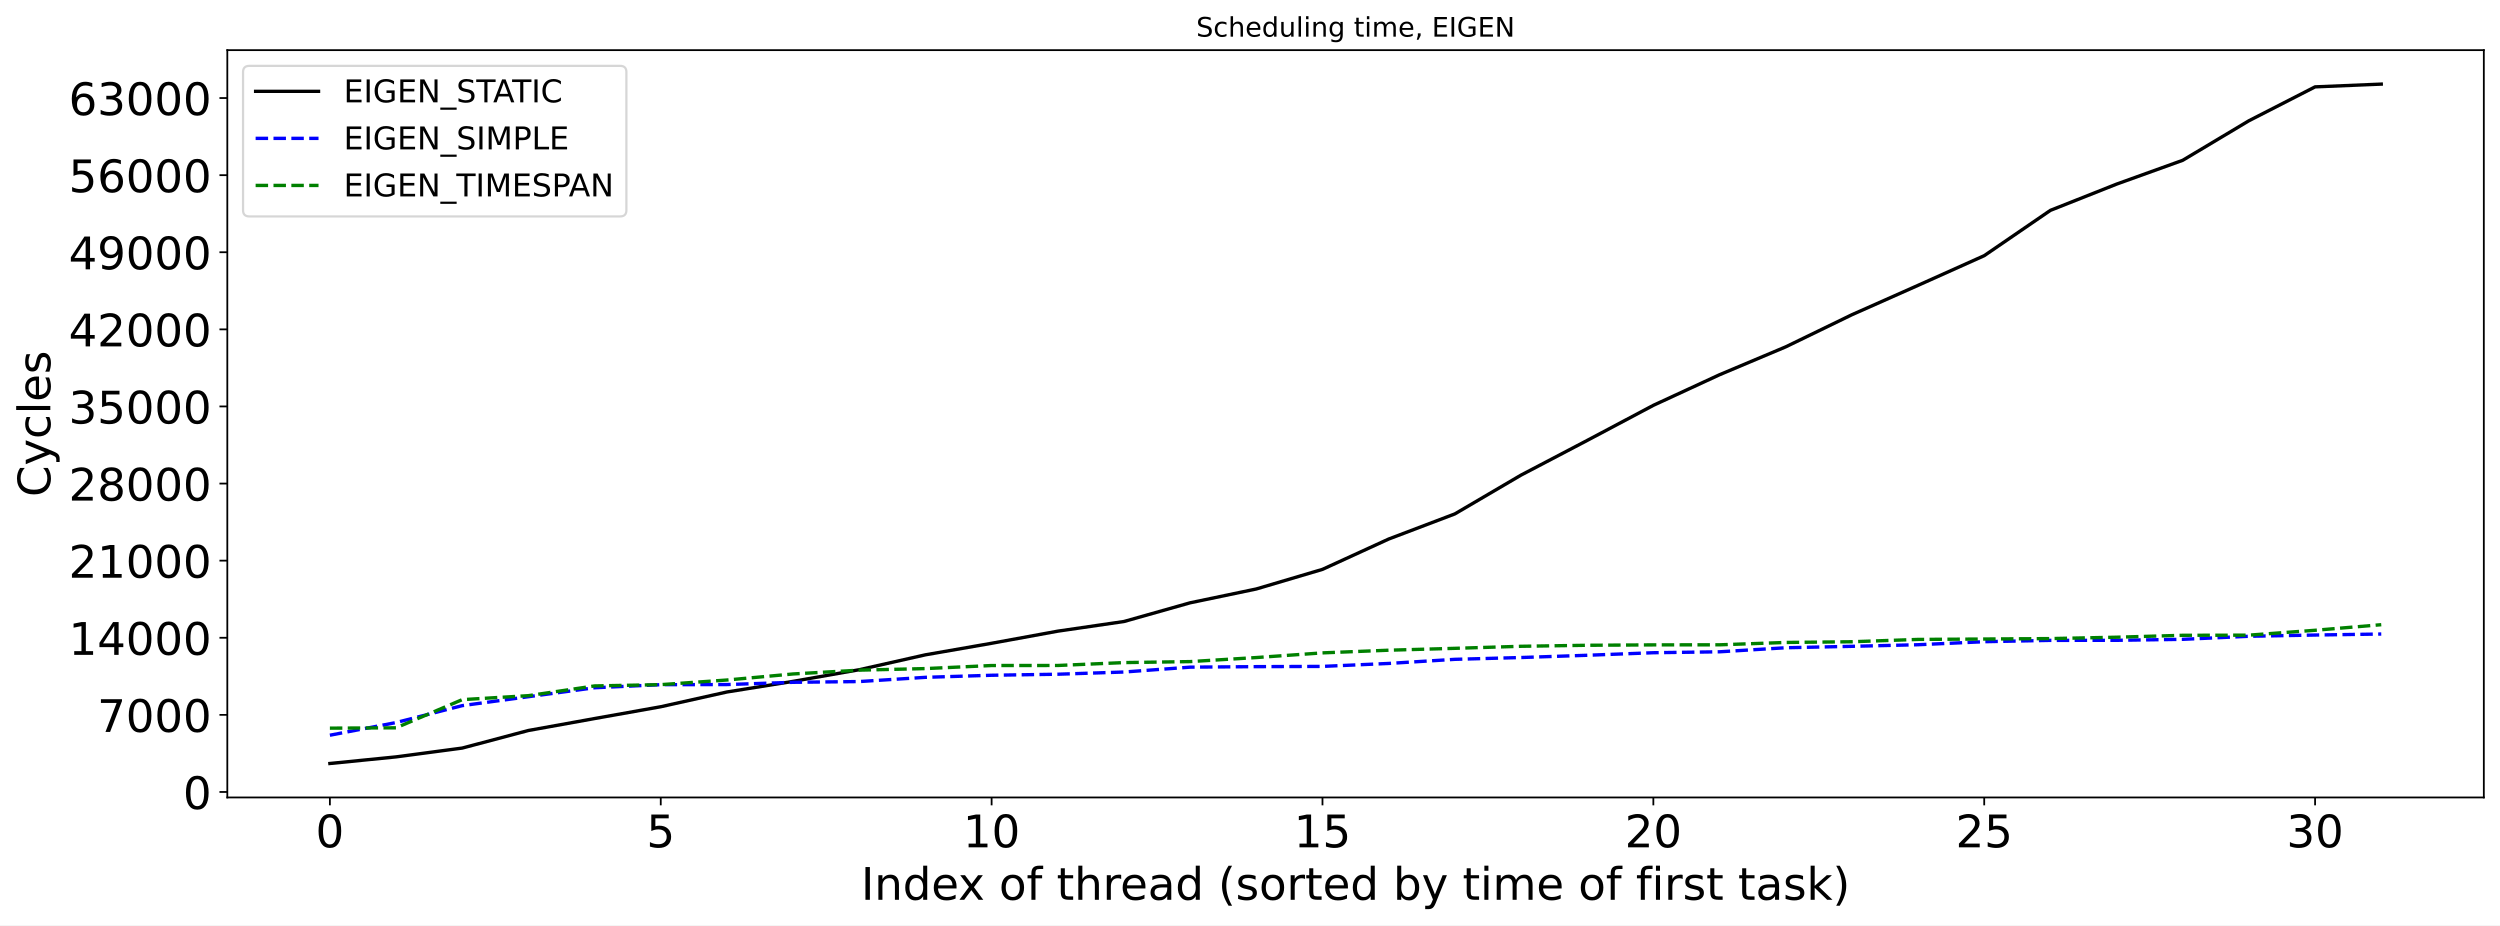
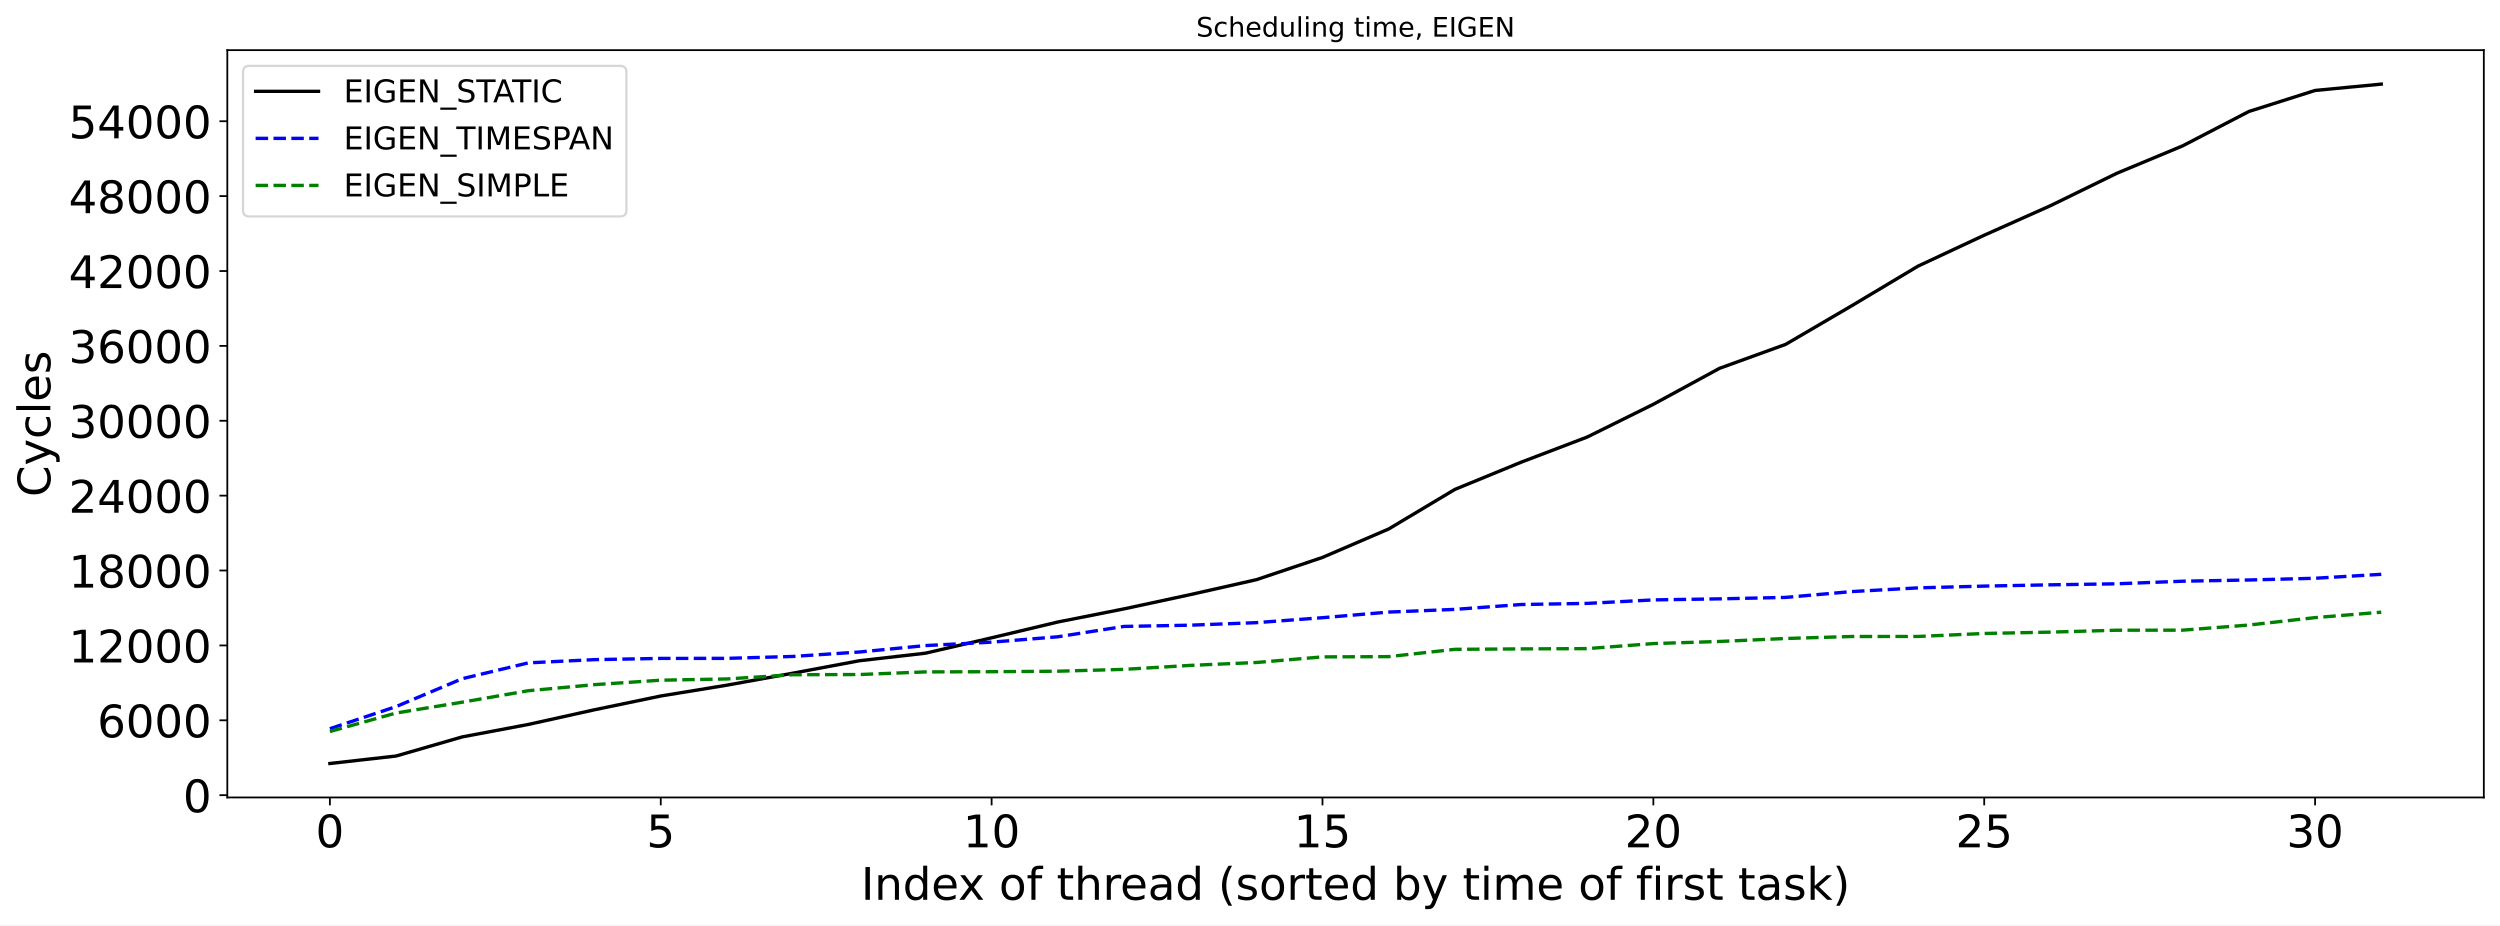
<svg xmlns="http://www.w3.org/2000/svg" xmlns:xlink="http://www.w3.org/1999/xlink" width="1112.781pt" height="411.871pt" viewBox="0 0 1112.781 411.871" version="1.1">
  <defs>
    <style type="text/css">*{stroke-linejoin: round; stroke-linecap: butt}</style>
  </defs>
  <g id="figure_1">
    <g id="patch_1">
      <path d="M 0 411.871  L 1112.781 411.871  L 1112.781 0  L 0 0  z " style="fill: #ffffff" />
    </g>
    <g id="axes_1">
      <g id="patch_2">
        <path d="M 101.181 354.958  L 1105.581 354.958  L 1105.581 22.318  L 101.181 22.318  z " style="fill: #ffffff" />
      </g>
      <g id="matplotlib.axis_1">
        <g id="xtick_1">
          <g id="line2d_1">
            <defs>
-               <path id="mfc16366d9e" d="M 0 0  L 0 3.5  " style="stroke: #000000; stroke-width: 0.8" />
-             </defs>
-             <g>
-               <use xlink:href="#mfc16366d9e" x="146.836" y="354.958" style="stroke: #000000; stroke-width: 0.8" />
+               <path id="m2812c20a14" d="M 0 0  L 0 3.5  " style="stroke: #000000; stroke-width: 0.8" />
+             </defs>
+             <g>
+               <use xlink:href="#m2812c20a14" x="146.836" y="354.958" style="stroke: #000000; stroke-width: 0.8" />
            </g>
          </g>
          <g id="text_1">
            <g transform="translate(140.4733 377.155) scale(0.2 -0.2)">
              <defs>
                <path id="DejaVuSans-30" d="M 2034 4250  Q 1547 4250 1301 3770  Q 1056 3291 1056 2328  Q 1056 1369 1301 889  Q 1547 409 2034 409  Q 2525 409 2770 889  Q 3016 1369 3016 2328  Q 3016 3291 2770 3770  Q 2525 4250 2034 4250  z M 2034 4750  Q 2819 4750 3233 4129  Q 3647 3509 3647 2328  Q 3647 1150 3233 529  Q 2819 -91 2034 -91  Q 1250 -91 836 529  Q 422 1150 422 2328  Q 422 3509 836 4129  Q 1250 4750 2034 4750  z " transform="scale(0.015625)" />
              </defs>
              <use xlink:href="#DejaVuSans-30" />
            </g>
          </g>
        </g>
        <g id="xtick_2">
          <g id="line2d_2">
            <g>
-               <use xlink:href="#mfc16366d9e" x="294.109" y="354.958" style="stroke: #000000; stroke-width: 0.8" />
+               <use xlink:href="#m2812c20a14" x="294.109" y="354.958" style="stroke: #000000; stroke-width: 0.8" />
            </g>
          </g>
          <g id="text_2">
            <g transform="translate(287.746 377.155) scale(0.2 -0.2)">
              <defs>
                <path id="DejaVuSans-35" d="M 691 4666  L 3169 4666  L 3169 4134  L 1269 4134  L 1269 2991  Q 1406 3038 1543 3061  Q 1681 3084 1819 3084  Q 2600 3084 3056 2656  Q 3513 2228 3513 1497  Q 3513 744 3044 326  Q 2575 -91 1722 -91  Q 1428 -91 1123 -41  Q 819 9 494 109  L 494 744  Q 775 591 1075 516  Q 1375 441 1709 441  Q 2250 441 2565 725  Q 2881 1009 2881 1497  Q 2881 1984 2565 2268  Q 2250 2553 1709 2553  Q 1456 2553 1204 2497  Q 953 2441 691 2322  L 691 4666  z " transform="scale(0.015625)" />
              </defs>
              <use xlink:href="#DejaVuSans-35" />
            </g>
          </g>
        </g>
        <g id="xtick_3">
          <g id="line2d_3">
            <g>
-               <use xlink:href="#mfc16366d9e" x="441.381" y="354.958" style="stroke: #000000; stroke-width: 0.8" />
+               <use xlink:href="#m2812c20a14" x="441.381" y="354.958" style="stroke: #000000; stroke-width: 0.8" />
            </g>
          </g>
          <g id="text_3">
            <g transform="translate(428.6562 377.155) scale(0.2 -0.2)">
              <defs>
                <path id="DejaVuSans-31" d="M 794 531  L 1825 531  L 1825 4091  L 703 3866  L 703 4441  L 1819 4666  L 2450 4666  L 2450 531  L 3481 531  L 3481 0  L 794 0  L 794 531  z " transform="scale(0.015625)" />
              </defs>
              <use xlink:href="#DejaVuSans-31" />
              <use xlink:href="#DejaVuSans-30" x="63.623" />
            </g>
          </g>
        </g>
        <g id="xtick_4">
          <g id="line2d_4">
            <g>
-               <use xlink:href="#mfc16366d9e" x="588.654" y="354.958" style="stroke: #000000; stroke-width: 0.8" />
+               <use xlink:href="#m2812c20a14" x="588.654" y="354.958" style="stroke: #000000; stroke-width: 0.8" />
            </g>
          </g>
          <g id="text_4">
            <g transform="translate(575.929 377.155) scale(0.2 -0.2)">
              <use xlink:href="#DejaVuSans-31" />
              <use xlink:href="#DejaVuSans-35" x="63.623" />
            </g>
          </g>
        </g>
        <g id="xtick_5">
          <g id="line2d_5">
            <g>
-               <use xlink:href="#mfc16366d9e" x="735.927" y="354.958" style="stroke: #000000; stroke-width: 0.8" />
+               <use xlink:href="#m2812c20a14" x="735.927" y="354.958" style="stroke: #000000; stroke-width: 0.8" />
            </g>
          </g>
          <g id="text_5">
            <g transform="translate(723.2017 377.155) scale(0.2 -0.2)">
              <defs>
                <path id="DejaVuSans-32" d="M 1228 531  L 3431 531  L 3431 0  L 469 0  L 469 531  Q 828 903 1448 1529  Q 2069 2156 2228 2338  Q 2531 2678 2651 2914  Q 2772 3150 2772 3378  Q 2772 3750 2511 3984  Q 2250 4219 1831 4219  Q 1534 4219 1204 4116  Q 875 4013 500 3803  L 500 4441  Q 881 4594 1212 4672  Q 1544 4750 1819 4750  Q 2544 4750 2975 4387  Q 3406 4025 3406 3419  Q 3406 3131 3298 2873  Q 3191 2616 2906 2266  Q 2828 2175 2409 1742  Q 1991 1309 1228 531  z " transform="scale(0.015625)" />
              </defs>
              <use xlink:href="#DejaVuSans-32" />
              <use xlink:href="#DejaVuSans-30" x="63.623" />
            </g>
          </g>
        </g>
        <g id="xtick_6">
          <g id="line2d_6">
            <g>
-               <use xlink:href="#mfc16366d9e" x="883.199" y="354.958" style="stroke: #000000; stroke-width: 0.8" />
+               <use xlink:href="#m2812c20a14" x="883.199" y="354.958" style="stroke: #000000; stroke-width: 0.8" />
            </g>
          </g>
          <g id="text_6">
            <g transform="translate(870.4744 377.155) scale(0.2 -0.2)">
              <use xlink:href="#DejaVuSans-32" />
              <use xlink:href="#DejaVuSans-35" x="63.623" />
            </g>
          </g>
        </g>
        <g id="xtick_7">
          <g id="line2d_7">
            <g>
-               <use xlink:href="#mfc16366d9e" x="1030.472" y="354.958" style="stroke: #000000; stroke-width: 0.8" />
+               <use xlink:href="#m2812c20a14" x="1030.472" y="354.958" style="stroke: #000000; stroke-width: 0.8" />
            </g>
          </g>
          <g id="text_7">
            <g transform="translate(1017.747 377.155) scale(0.2 -0.2)">
              <defs>
                <path id="DejaVuSans-33" d="M 2597 2516  Q 3050 2419 3304 2112  Q 3559 1806 3559 1356  Q 3559 666 3084 287  Q 2609 -91 1734 -91  Q 1441 -91 1130 -33  Q 819 25 488 141  L 488 750  Q 750 597 1062 519  Q 1375 441 1716 441  Q 2309 441 2620 675  Q 2931 909 2931 1356  Q 2931 1769 2642 2001  Q 2353 2234 1838 2234  L 1294 2234  L 1294 2753  L 1863 2753  Q 2328 2753 2575 2939  Q 2822 3125 2822 3475  Q 2822 3834 2567 4026  Q 2313 4219 1838 4219  Q 1578 4219 1281 4162  Q 984 4106 628 3988  L 628 4550  Q 988 4650 1302 4700  Q 1616 4750 1894 4750  Q 2613 4750 3031 4423  Q 3450 4097 3450 3541  Q 3450 3153 3228 2886  Q 3006 2619 2597 2516  z " transform="scale(0.015625)" />
              </defs>
              <use xlink:href="#DejaVuSans-33" />
              <use xlink:href="#DejaVuSans-30" x="63.623" />
            </g>
          </g>
        </g>
        <g id="text_8">
          <g transform="translate(383.2609 400.5113) scale(0.2 -0.2)">
            <defs>
              <path id="DejaVuSans-49" d="M 628 4666  L 1259 4666  L 1259 0  L 628 0  L 628 4666  z " transform="scale(0.015625)" />
              <path id="DejaVuSans-6e" d="M 3513 2113  L 3513 0  L 2938 0  L 2938 2094  Q 2938 2591 2744 2837  Q 2550 3084 2163 3084  Q 1697 3084 1428 2787  Q 1159 2491 1159 1978  L 1159 0  L 581 0  L 581 3500  L 1159 3500  L 1159 2956  Q 1366 3272 1645 3428  Q 1925 3584 2291 3584  Q 2894 3584 3203 3211  Q 3513 2838 3513 2113  z " transform="scale(0.015625)" />
              <path id="DejaVuSans-64" d="M 2906 2969  L 2906 4863  L 3481 4863  L 3481 0  L 2906 0  L 2906 525  Q 2725 213 2448 61  Q 2172 -91 1784 -91  Q 1150 -91 751 415  Q 353 922 353 1747  Q 353 2572 751 3078  Q 1150 3584 1784 3584  Q 2172 3584 2448 3432  Q 2725 3281 2906 2969  z M 947 1747  Q 947 1113 1208 752  Q 1469 391 1925 391  Q 2381 391 2643 752  Q 2906 1113 2906 1747  Q 2906 2381 2643 2742  Q 2381 3103 1925 3103  Q 1469 3103 1208 2742  Q 947 2381 947 1747  z " transform="scale(0.015625)" />
              <path id="DejaVuSans-65" d="M 3597 1894  L 3597 1613  L 953 1613  Q 991 1019 1311 708  Q 1631 397 2203 397  Q 2534 397 2845 478  Q 3156 559 3463 722  L 3463 178  Q 3153 47 2828 -22  Q 2503 -91 2169 -91  Q 1331 -91 842 396  Q 353 884 353 1716  Q 353 2575 817 3079  Q 1281 3584 2069 3584  Q 2775 3584 3186 3129  Q 3597 2675 3597 1894  z M 3022 2063  Q 3016 2534 2758 2815  Q 2500 3097 2075 3097  Q 1594 3097 1305 2825  Q 1016 2553 972 2059  L 3022 2063  z " transform="scale(0.015625)" />
              <path id="DejaVuSans-78" d="M 3513 3500  L 2247 1797  L 3578 0  L 2900 0  L 1881 1375  L 863 0  L 184 0  L 1544 1831  L 300 3500  L 978 3500  L 1906 2253  L 2834 3500  L 3513 3500  z " transform="scale(0.015625)" />
              <path id="DejaVuSans-20" transform="scale(0.015625)" />
              <path id="DejaVuSans-6f" d="M 1959 3097  Q 1497 3097 1228 2736  Q 959 2375 959 1747  Q 959 1119 1226 758  Q 1494 397 1959 397  Q 2419 397 2687 759  Q 2956 1122 2956 1747  Q 2956 2369 2687 2733  Q 2419 3097 1959 3097  z M 1959 3584  Q 2709 3584 3137 3096  Q 3566 2609 3566 1747  Q 3566 888 3137 398  Q 2709 -91 1959 -91  Q 1206 -91 779 398  Q 353 888 353 1747  Q 353 2609 779 3096  Q 1206 3584 1959 3584  z " transform="scale(0.015625)" />
              <path id="DejaVuSans-66" d="M 2375 4863  L 2375 4384  L 1825 4384  Q 1516 4384 1395 4259  Q 1275 4134 1275 3809  L 1275 3500  L 2222 3500  L 2222 3053  L 1275 3053  L 1275 0  L 697 0  L 697 3053  L 147 3053  L 147 3500  L 697 3500  L 697 3744  Q 697 4328 969 4595  Q 1241 4863 1831 4863  L 2375 4863  z " transform="scale(0.015625)" />
              <path id="DejaVuSans-74" d="M 1172 4494  L 1172 3500  L 2356 3500  L 2356 3053  L 1172 3053  L 1172 1153  Q 1172 725 1289 603  Q 1406 481 1766 481  L 2356 481  L 2356 0  L 1766 0  Q 1100 0 847 248  Q 594 497 594 1153  L 594 3053  L 172 3053  L 172 3500  L 594 3500  L 594 4494  L 1172 4494  z " transform="scale(0.015625)" />
              <path id="DejaVuSans-68" d="M 3513 2113  L 3513 0  L 2938 0  L 2938 2094  Q 2938 2591 2744 2837  Q 2550 3084 2163 3084  Q 1697 3084 1428 2787  Q 1159 2491 1159 1978  L 1159 0  L 581 0  L 581 4863  L 1159 4863  L 1159 2956  Q 1366 3272 1645 3428  Q 1925 3584 2291 3584  Q 2894 3584 3203 3211  Q 3513 2838 3513 2113  z " transform="scale(0.015625)" />
              <path id="DejaVuSans-72" d="M 2631 2963  Q 2534 3019 2420 3045  Q 2306 3072 2169 3072  Q 1681 3072 1420 2755  Q 1159 2438 1159 1844  L 1159 0  L 581 0  L 581 3500  L 1159 3500  L 1159 2956  Q 1341 3275 1631 3429  Q 1922 3584 2338 3584  Q 2397 3584 2469 3576  Q 2541 3569 2628 3553  L 2631 2963  z " transform="scale(0.015625)" />
              <path id="DejaVuSans-61" d="M 2194 1759  Q 1497 1759 1228 1600  Q 959 1441 959 1056  Q 959 750 1161 570  Q 1363 391 1709 391  Q 2188 391 2477 730  Q 2766 1069 2766 1631  L 2766 1759  L 2194 1759  z M 3341 1997  L 3341 0  L 2766 0  L 2766 531  Q 2569 213 2275 61  Q 1981 -91 1556 -91  Q 1019 -91 701 211  Q 384 513 384 1019  Q 384 1609 779 1909  Q 1175 2209 1959 2209  L 2766 2209  L 2766 2266  Q 2766 2663 2505 2880  Q 2244 3097 1772 3097  Q 1472 3097 1187 3025  Q 903 2953 641 2809  L 641 3341  Q 956 3463 1253 3523  Q 1550 3584 1831 3584  Q 2591 3584 2966 3190  Q 3341 2797 3341 1997  z " transform="scale(0.015625)" />
              <path id="DejaVuSans-28" d="M 1984 4856  Q 1566 4138 1362 3434  Q 1159 2731 1159 2009  Q 1159 1288 1364 580  Q 1569 -128 1984 -844  L 1484 -844  Q 1016 -109 783 600  Q 550 1309 550 2009  Q 550 2706 781 3412  Q 1013 4119 1484 4856  L 1984 4856  z " transform="scale(0.015625)" />
              <path id="DejaVuSans-73" d="M 2834 3397  L 2834 2853  Q 2591 2978 2328 3040  Q 2066 3103 1784 3103  Q 1356 3103 1142 2972  Q 928 2841 928 2578  Q 928 2378 1081 2264  Q 1234 2150 1697 2047  L 1894 2003  Q 2506 1872 2764 1633  Q 3022 1394 3022 966  Q 3022 478 2636 193  Q 2250 -91 1575 -91  Q 1294 -91 989 -36  Q 684 19 347 128  L 347 722  Q 666 556 975 473  Q 1284 391 1588 391  Q 1994 391 2212 530  Q 2431 669 2431 922  Q 2431 1156 2273 1281  Q 2116 1406 1581 1522  L 1381 1569  Q 847 1681 609 1914  Q 372 2147 372 2553  Q 372 3047 722 3315  Q 1072 3584 1716 3584  Q 2034 3584 2315 3537  Q 2597 3491 2834 3397  z " transform="scale(0.015625)" />
              <path id="DejaVuSans-62" d="M 3116 1747  Q 3116 2381 2855 2742  Q 2594 3103 2138 3103  Q 1681 3103 1420 2742  Q 1159 2381 1159 1747  Q 1159 1113 1420 752  Q 1681 391 2138 391  Q 2594 391 2855 752  Q 3116 1113 3116 1747  z M 1159 2969  Q 1341 3281 1617 3432  Q 1894 3584 2278 3584  Q 2916 3584 3314 3078  Q 3713 2572 3713 1747  Q 3713 922 3314 415  Q 2916 -91 2278 -91  Q 1894 -91 1617 61  Q 1341 213 1159 525  L 1159 0  L 581 0  L 581 4863  L 1159 4863  L 1159 2969  z " transform="scale(0.015625)" />
              <path id="DejaVuSans-79" d="M 2059 -325  Q 1816 -950 1584 -1140  Q 1353 -1331 966 -1331  L 506 -1331  L 506 -850  L 844 -850  Q 1081 -850 1212 -737  Q 1344 -625 1503 -206  L 1606 56  L 191 3500  L 800 3500  L 1894 763  L 2988 3500  L 3597 3500  L 2059 -325  z " transform="scale(0.015625)" />
              <path id="DejaVuSans-69" d="M 603 3500  L 1178 3500  L 1178 0  L 603 0  L 603 3500  z M 603 4863  L 1178 4863  L 1178 4134  L 603 4134  L 603 4863  z " transform="scale(0.015625)" />
              <path id="DejaVuSans-6d" d="M 3328 2828  Q 3544 3216 3844 3400  Q 4144 3584 4550 3584  Q 5097 3584 5394 3201  Q 5691 2819 5691 2113  L 5691 0  L 5113 0  L 5113 2094  Q 5113 2597 4934 2840  Q 4756 3084 4391 3084  Q 3944 3084 3684 2787  Q 3425 2491 3425 1978  L 3425 0  L 2847 0  L 2847 2094  Q 2847 2600 2669 2842  Q 2491 3084 2119 3084  Q 1678 3084 1418 2786  Q 1159 2488 1159 1978  L 1159 0  L 581 0  L 581 3500  L 1159 3500  L 1159 2956  Q 1356 3278 1631 3431  Q 1906 3584 2284 3584  Q 2666 3584 2933 3390  Q 3200 3197 3328 2828  z " transform="scale(0.015625)" />
              <path id="DejaVuSans-6b" d="M 581 4863  L 1159 4863  L 1159 1991  L 2875 3500  L 3609 3500  L 1753 1863  L 3688 0  L 2938 0  L 1159 1709  L 1159 0  L 581 0  L 581 4863  z " transform="scale(0.015625)" />
              <path id="DejaVuSans-29" d="M 513 4856  L 1013 4856  Q 1481 4119 1714 3412  Q 1947 2706 1947 2009  Q 1947 1309 1714 600  Q 1481 -109 1013 -844  L 513 -844  Q 928 -128 1133 580  Q 1338 1288 1338 2009  Q 1338 2731 1133 3434  Q 928 4138 513 4856  z " transform="scale(0.015625)" />
            </defs>
            <use xlink:href="#DejaVuSans-49" />
            <use xlink:href="#DejaVuSans-6e" x="29.492" />
            <use xlink:href="#DejaVuSans-64" x="92.871" />
            <use xlink:href="#DejaVuSans-65" x="156.348" />
            <use xlink:href="#DejaVuSans-78" x="216.121" />
            <use xlink:href="#DejaVuSans-20" x="275.301" />
            <use xlink:href="#DejaVuSans-6f" x="307.088" />
            <use xlink:href="#DejaVuSans-66" x="368.27" />
            <use xlink:href="#DejaVuSans-20" x="403.475" />
            <use xlink:href="#DejaVuSans-74" x="435.262" />
            <use xlink:href="#DejaVuSans-68" x="474.471" />
            <use xlink:href="#DejaVuSans-72" x="537.85" />
            <use xlink:href="#DejaVuSans-65" x="576.713" />
            <use xlink:href="#DejaVuSans-61" x="638.236" />
            <use xlink:href="#DejaVuSans-64" x="699.516" />
            <use xlink:href="#DejaVuSans-20" x="762.992" />
            <use xlink:href="#DejaVuSans-28" x="794.779" />
            <use xlink:href="#DejaVuSans-73" x="833.793" />
            <use xlink:href="#DejaVuSans-6f" x="885.893" />
            <use xlink:href="#DejaVuSans-72" x="947.074" />
            <use xlink:href="#DejaVuSans-74" x="988.188" />
            <use xlink:href="#DejaVuSans-65" x="1027.396" />
            <use xlink:href="#DejaVuSans-64" x="1088.92" />
            <use xlink:href="#DejaVuSans-20" x="1152.396" />
            <use xlink:href="#DejaVuSans-62" x="1184.184" />
            <use xlink:href="#DejaVuSans-79" x="1247.66" />
            <use xlink:href="#DejaVuSans-20" x="1306.84" />
            <use xlink:href="#DejaVuSans-74" x="1338.627" />
            <use xlink:href="#DejaVuSans-69" x="1377.836" />
            <use xlink:href="#DejaVuSans-6d" x="1405.619" />
            <use xlink:href="#DejaVuSans-65" x="1503.031" />
            <use xlink:href="#DejaVuSans-20" x="1564.555" />
            <use xlink:href="#DejaVuSans-6f" x="1596.342" />
            <use xlink:href="#DejaVuSans-66" x="1657.523" />
            <use xlink:href="#DejaVuSans-20" x="1692.729" />
            <use xlink:href="#DejaVuSans-66" x="1724.516" />
            <use xlink:href="#DejaVuSans-69" x="1759.721" />
            <use xlink:href="#DejaVuSans-72" x="1787.504" />
            <use xlink:href="#DejaVuSans-73" x="1828.617" />
            <use xlink:href="#DejaVuSans-74" x="1880.717" />
            <use xlink:href="#DejaVuSans-20" x="1919.926" />
            <use xlink:href="#DejaVuSans-74" x="1951.713" />
            <use xlink:href="#DejaVuSans-61" x="1990.922" />
            <use xlink:href="#DejaVuSans-73" x="2052.201" />
            <use xlink:href="#DejaVuSans-6b" x="2104.301" />
            <use xlink:href="#DejaVuSans-29" x="2162.211" />
          </g>
        </g>
      </g>
      <g id="matplotlib.axis_2">
        <g id="ytick_1">
          <g id="line2d_8">
            <defs>
-               <path id="m0f9acaa882" d="M 0 0  L -3.5 0  " style="stroke: #000000; stroke-width: 0.8" />
-             </defs>
-             <g>
-               <use xlink:href="#m0f9acaa882" x="101.181" y="352.517" style="stroke: #000000; stroke-width: 0.8" />
+               <path id="m26a3d422fd" d="M 0 0  L -3.5 0  " style="stroke: #000000; stroke-width: 0.8" />
+             </defs>
+             <g>
+               <use xlink:href="#m26a3d422fd" x="101.181" y="353.937" style="stroke: #000000; stroke-width: 0.8" />
            </g>
          </g>
          <g id="text_9">
-             <g transform="translate(81.45625 360.1154) scale(0.2 -0.2)">
+             <g transform="translate(81.45625 361.535) scale(0.2 -0.2)">
              <use xlink:href="#DejaVuSans-30" />
            </g>
          </g>
        </g>
        <g id="ytick_2">
          <g id="line2d_9">
            <g>
-               <use xlink:href="#m0f9acaa882" x="101.181" y="318.197" style="stroke: #000000; stroke-width: 0.8" />
+               <use xlink:href="#m26a3d422fd" x="101.181" y="320.607" style="stroke: #000000; stroke-width: 0.8" />
            </g>
          </g>
          <g id="text_10">
-             <g transform="translate(43.28125 325.7952) scale(0.2 -0.2)">
-               <defs>
-                 <path id="DejaVuSans-37" d="M 525 4666  L 3525 4666  L 3525 4397  L 1831 0  L 1172 0  L 2766 4134  L 525 4134  L 525 4666  z " transform="scale(0.015625)" />
-               </defs>
-               <use xlink:href="#DejaVuSans-37" />
+             <g transform="translate(43.28125 328.2053) scale(0.2 -0.2)">
+               <defs>
+                 <path id="DejaVuSans-36" d="M 2113 2584  Q 1688 2584 1439 2293  Q 1191 2003 1191 1497  Q 1191 994 1439 701  Q 1688 409 2113 409  Q 2538 409 2786 701  Q 3034 994 3034 1497  Q 3034 2003 2786 2293  Q 2538 2584 2113 2584  z M 3366 4563  L 3366 3988  Q 3128 4100 2886 4159  Q 2644 4219 2406 4219  Q 1781 4219 1451 3797  Q 1122 3375 1075 2522  Q 1259 2794 1537 2939  Q 1816 3084 2150 3084  Q 2853 3084 3261 2657  Q 3669 2231 3669 1497  Q 3669 778 3244 343  Q 2819 -91 2113 -91  Q 1303 -91 875 529  Q 447 1150 447 2328  Q 447 3434 972 4092  Q 1497 4750 2381 4750  Q 2619 4750 2861 4703  Q 3103 4656 3366 4563  z " transform="scale(0.015625)" />
+               </defs>
+               <use xlink:href="#DejaVuSans-36" />
              <use xlink:href="#DejaVuSans-30" x="63.623" />
              <use xlink:href="#DejaVuSans-30" x="127.246" />
              <use xlink:href="#DejaVuSans-30" x="190.869" />
            </g>
          </g>
        </g>
        <g id="ytick_3">
          <g id="line2d_10">
            <g>
-               <use xlink:href="#m0f9acaa882" x="101.181" y="283.877" style="stroke: #000000; stroke-width: 0.8" />
+               <use xlink:href="#m26a3d422fd" x="101.181" y="287.277" style="stroke: #000000; stroke-width: 0.8" />
            </g>
          </g>
          <g id="text_11">
-             <g transform="translate(30.55625 291.4751) scale(0.2 -0.2)">
-               <defs>
-                 <path id="DejaVuSans-34" d="M 2419 4116  L 825 1625  L 2419 1625  L 2419 4116  z M 2253 4666  L 3047 4666  L 3047 1625  L 3713 1625  L 3713 1100  L 3047 1100  L 3047 0  L 2419 0  L 2419 1100  L 313 1100  L 313 1709  L 2253 4666  z " transform="scale(0.015625)" />
-               </defs>
+             <g transform="translate(30.55625 294.8757) scale(0.2 -0.2)">
              <use xlink:href="#DejaVuSans-31" />
-               <use xlink:href="#DejaVuSans-34" x="63.623" />
+               <use xlink:href="#DejaVuSans-32" x="63.623" />
              <use xlink:href="#DejaVuSans-30" x="127.246" />
              <use xlink:href="#DejaVuSans-30" x="190.869" />
              <use xlink:href="#DejaVuSans-30" x="254.492" />
            </g>
          </g>
        </g>
        <g id="ytick_4">
          <g id="line2d_11">
            <g>
-               <use xlink:href="#m0f9acaa882" x="101.181" y="249.556" style="stroke: #000000; stroke-width: 0.8" />
+               <use xlink:href="#m26a3d422fd" x="101.181" y="253.948" style="stroke: #000000; stroke-width: 0.8" />
            </g>
          </g>
          <g id="text_12">
-             <g transform="translate(30.55625 257.1549) scale(0.2 -0.2)">
-               <use xlink:href="#DejaVuSans-32" />
-               <use xlink:href="#DejaVuSans-31" x="63.623" />
+             <g transform="translate(30.55625 261.546) scale(0.2 -0.2)">
+               <defs>
+                 <path id="DejaVuSans-38" d="M 2034 2216  Q 1584 2216 1326 1975  Q 1069 1734 1069 1313  Q 1069 891 1326 650  Q 1584 409 2034 409  Q 2484 409 2743 651  Q 3003 894 3003 1313  Q 3003 1734 2745 1975  Q 2488 2216 2034 2216  z M 1403 2484  Q 997 2584 770 2862  Q 544 3141 544 3541  Q 544 4100 942 4425  Q 1341 4750 2034 4750  Q 2731 4750 3128 4425  Q 3525 4100 3525 3541  Q 3525 3141 3298 2862  Q 3072 2584 2669 2484  Q 3125 2378 3379 2068  Q 3634 1759 3634 1313  Q 3634 634 3220 271  Q 2806 -91 2034 -91  Q 1263 -91 848 271  Q 434 634 434 1313  Q 434 1759 690 2068  Q 947 2378 1403 2484  z M 1172 3481  Q 1172 3119 1398 2916  Q 1625 2713 2034 2713  Q 2441 2713 2670 2916  Q 2900 3119 2900 3481  Q 2900 3844 2670 4047  Q 2441 4250 2034 4250  Q 1625 4250 1398 4047  Q 1172 3844 1172 3481  z " transform="scale(0.015625)" />
+               </defs>
+               <use xlink:href="#DejaVuSans-31" />
+               <use xlink:href="#DejaVuSans-38" x="63.623" />
              <use xlink:href="#DejaVuSans-30" x="127.246" />
              <use xlink:href="#DejaVuSans-30" x="190.869" />
              <use xlink:href="#DejaVuSans-30" x="254.492" />
            </g>
          </g>
        </g>
        <g id="ytick_5">
          <g id="line2d_12">
            <g>
-               <use xlink:href="#m0f9acaa882" x="101.181" y="215.236" style="stroke: #000000; stroke-width: 0.8" />
+               <use xlink:href="#m26a3d422fd" x="101.181" y="220.618" style="stroke: #000000; stroke-width: 0.8" />
            </g>
          </g>
          <g id="text_13">
-             <g transform="translate(30.55625 222.8347) scale(0.2 -0.2)">
-               <defs>
-                 <path id="DejaVuSans-38" d="M 2034 2216  Q 1584 2216 1326 1975  Q 1069 1734 1069 1313  Q 1069 891 1326 650  Q 1584 409 2034 409  Q 2484 409 2743 651  Q 3003 894 3003 1313  Q 3003 1734 2745 1975  Q 2488 2216 2034 2216  z M 1403 2484  Q 997 2584 770 2862  Q 544 3141 544 3541  Q 544 4100 942 4425  Q 1341 4750 2034 4750  Q 2731 4750 3128 4425  Q 3525 4100 3525 3541  Q 3525 3141 3298 2862  Q 3072 2584 2669 2484  Q 3125 2378 3379 2068  Q 3634 1759 3634 1313  Q 3634 634 3220 271  Q 2806 -91 2034 -91  Q 1263 -91 848 271  Q 434 634 434 1313  Q 434 1759 690 2068  Q 947 2378 1403 2484  z M 1172 3481  Q 1172 3119 1398 2916  Q 1625 2713 2034 2713  Q 2441 2713 2670 2916  Q 2900 3119 2900 3481  Q 2900 3844 2670 4047  Q 2441 4250 2034 4250  Q 1625 4250 1398 4047  Q 1172 3844 1172 3481  z " transform="scale(0.015625)" />
+             <g transform="translate(30.55625 228.2164) scale(0.2 -0.2)">
+               <defs>
+                 <path id="DejaVuSans-34" d="M 2419 4116  L 825 1625  L 2419 1625  L 2419 4116  z M 2253 4666  L 3047 4666  L 3047 1625  L 3713 1625  L 3713 1100  L 3047 1100  L 3047 0  L 2419 0  L 2419 1100  L 313 1100  L 313 1709  L 2253 4666  z " transform="scale(0.015625)" />
              </defs>
              <use xlink:href="#DejaVuSans-32" />
-               <use xlink:href="#DejaVuSans-38" x="63.623" />
+               <use xlink:href="#DejaVuSans-34" x="63.623" />
              <use xlink:href="#DejaVuSans-30" x="127.246" />
              <use xlink:href="#DejaVuSans-30" x="190.869" />
              <use xlink:href="#DejaVuSans-30" x="254.492" />
            </g>
          </g>
        </g>
        <g id="ytick_6">
          <g id="line2d_13">
            <g>
-               <use xlink:href="#m0f9acaa882" x="101.181" y="180.916" style="stroke: #000000; stroke-width: 0.8" />
+               <use xlink:href="#m26a3d422fd" x="101.181" y="187.288" style="stroke: #000000; stroke-width: 0.8" />
            </g>
          </g>
          <g id="text_14">
-             <g transform="translate(30.55625 188.5145) scale(0.2 -0.2)">
+             <g transform="translate(30.55625 194.8867) scale(0.2 -0.2)">
              <use xlink:href="#DejaVuSans-33" />
-               <use xlink:href="#DejaVuSans-35" x="63.623" />
+               <use xlink:href="#DejaVuSans-30" x="63.623" />
              <use xlink:href="#DejaVuSans-30" x="127.246" />
              <use xlink:href="#DejaVuSans-30" x="190.869" />
              <use xlink:href="#DejaVuSans-30" x="254.492" />
            </g>
          </g>
        </g>
        <g id="ytick_7">
          <g id="line2d_14">
            <g>
-               <use xlink:href="#m0f9acaa882" x="101.181" y="146.596" style="stroke: #000000; stroke-width: 0.8" />
+               <use xlink:href="#m26a3d422fd" x="101.181" y="153.959" style="stroke: #000000; stroke-width: 0.8" />
            </g>
          </g>
          <g id="text_15">
-             <g transform="translate(30.55625 154.1943) scale(0.2 -0.2)">
+             <g transform="translate(30.55625 161.5571) scale(0.2 -0.2)">
+               <use xlink:href="#DejaVuSans-33" />
+               <use xlink:href="#DejaVuSans-36" x="63.623" />
+               <use xlink:href="#DejaVuSans-30" x="127.246" />
+               <use xlink:href="#DejaVuSans-30" x="190.869" />
+               <use xlink:href="#DejaVuSans-30" x="254.492" />
+             </g>
+           </g>
+         </g>
+         <g id="ytick_8">
+           <g id="line2d_15">
+             <g>
+               <use xlink:href="#m26a3d422fd" x="101.181" y="120.629" style="stroke: #000000; stroke-width: 0.8" />
+             </g>
+           </g>
+           <g id="text_16">
+             <g transform="translate(30.55625 128.2274) scale(0.2 -0.2)">
              <use xlink:href="#DejaVuSans-34" />
              <use xlink:href="#DejaVuSans-32" x="63.623" />
              <use xlink:href="#DejaVuSans-30" x="127.246" />
              <use xlink:href="#DejaVuSans-30" x="190.869" />
              <use xlink:href="#DejaVuSans-30" x="254.492" />
            </g>
          </g>
        </g>
-         <g id="ytick_8">
-           <g id="line2d_15">
-             <g>
-               <use xlink:href="#m0f9acaa882" x="101.181" y="112.276" style="stroke: #000000; stroke-width: 0.8" />
-             </g>
-           </g>
-           <g id="text_16">
-             <g transform="translate(30.55625 119.8742) scale(0.2 -0.2)">
-               <defs>
-                 <path id="DejaVuSans-39" d="M 703 97  L 703 672  Q 941 559 1184 500  Q 1428 441 1663 441  Q 2288 441 2617 861  Q 2947 1281 2994 2138  Q 2813 1869 2534 1725  Q 2256 1581 1919 1581  Q 1219 1581 811 2004  Q 403 2428 403 3163  Q 403 3881 828 4315  Q 1253 4750 1959 4750  Q 2769 4750 3195 4129  Q 3622 3509 3622 2328  Q 3622 1225 3098 567  Q 2575 -91 1691 -91  Q 1453 -91 1209 -44  Q 966 3 703 97  z M 1959 2075  Q 2384 2075 2632 2365  Q 2881 2656 2881 3163  Q 2881 3666 2632 3958  Q 2384 4250 1959 4250  Q 1534 4250 1286 3958  Q 1038 3666 1038 3163  Q 1038 2656 1286 2365  Q 1534 2075 1959 2075  z " transform="scale(0.015625)" />
-               </defs>
-               <use xlink:href="#DejaVuSans-34" />
-               <use xlink:href="#DejaVuSans-39" x="63.623" />
-               <use xlink:href="#DejaVuSans-30" x="127.246" />
-               <use xlink:href="#DejaVuSans-30" x="190.869" />
-               <use xlink:href="#DejaVuSans-30" x="254.492" />
-             </g>
-           </g>
-         </g>
        <g id="ytick_9">
          <g id="line2d_16">
            <g>
-               <use xlink:href="#m0f9acaa882" x="101.181" y="77.956" style="stroke: #000000; stroke-width: 0.8" />
+               <use xlink:href="#m26a3d422fd" x="101.181" y="87.299" style="stroke: #000000; stroke-width: 0.8" />
            </g>
          </g>
          <g id="text_17">
-             <g transform="translate(30.55625 85.55398) scale(0.2 -0.2)">
-               <defs>
-                 <path id="DejaVuSans-36" d="M 2113 2584  Q 1688 2584 1439 2293  Q 1191 2003 1191 1497  Q 1191 994 1439 701  Q 1688 409 2113 409  Q 2538 409 2786 701  Q 3034 994 3034 1497  Q 3034 2003 2786 2293  Q 2538 2584 2113 2584  z M 3366 4563  L 3366 3988  Q 3128 4100 2886 4159  Q 2644 4219 2406 4219  Q 1781 4219 1451 3797  Q 1122 3375 1075 2522  Q 1259 2794 1537 2939  Q 1816 3084 2150 3084  Q 2853 3084 3261 2657  Q 3669 2231 3669 1497  Q 3669 778 3244 343  Q 2819 -91 2113 -91  Q 1303 -91 875 529  Q 447 1150 447 2328  Q 447 3434 972 4092  Q 1497 4750 2381 4750  Q 2619 4750 2861 4703  Q 3103 4656 3366 4563  z " transform="scale(0.015625)" />
-               </defs>
-               <use xlink:href="#DejaVuSans-35" />
-               <use xlink:href="#DejaVuSans-36" x="63.623" />
+             <g transform="translate(30.55625 94.89773) scale(0.2 -0.2)">
+               <use xlink:href="#DejaVuSans-34" />
+               <use xlink:href="#DejaVuSans-38" x="63.623" />
              <use xlink:href="#DejaVuSans-30" x="127.246" />
              <use xlink:href="#DejaVuSans-30" x="190.869" />
              <use xlink:href="#DejaVuSans-30" x="254.492" />
            </g>
          </g>
        </g>
        <g id="ytick_10">
          <g id="line2d_17">
            <g>
-               <use xlink:href="#m0f9acaa882" x="101.181" y="43.635" style="stroke: #000000; stroke-width: 0.8" />
+               <use xlink:href="#m26a3d422fd" x="101.181" y="53.97" style="stroke: #000000; stroke-width: 0.8" />
            </g>
          </g>
          <g id="text_18">
-             <g transform="translate(30.55625 51.23381) scale(0.2 -0.2)">
-               <use xlink:href="#DejaVuSans-36" />
-               <use xlink:href="#DejaVuSans-33" x="63.623" />
+             <g transform="translate(30.55625 61.56807) scale(0.2 -0.2)">
+               <use xlink:href="#DejaVuSans-35" />
+               <use xlink:href="#DejaVuSans-34" x="63.623" />
              <use xlink:href="#DejaVuSans-30" x="127.246" />
              <use xlink:href="#DejaVuSans-30" x="190.869" />
              <use xlink:href="#DejaVuSans-30" x="254.492" />
            </g>
          </g>
        </g>
        <g id="text_19">
          <g transform="translate(22.39688 221.1788) rotate(-90) scale(0.2 -0.2)">
            <defs>
              <path id="DejaVuSans-43" d="M 4122 4306  L 4122 3641  Q 3803 3938 3442 4084  Q 3081 4231 2675 4231  Q 1875 4231 1450 3742  Q 1025 3253 1025 2328  Q 1025 1406 1450 917  Q 1875 428 2675 428  Q 3081 428 3442 575  Q 3803 722 4122 1019  L 4122 359  Q 3791 134 3420 21  Q 3050 -91 2638 -91  Q 1578 -91 968 557  Q 359 1206 359 2328  Q 359 3453 968 4101  Q 1578 4750 2638 4750  Q 3056 4750 3426 4639  Q 3797 4528 4122 4306  z " transform="scale(0.015625)" />
              <path id="DejaVuSans-63" d="M 3122 3366  L 3122 2828  Q 2878 2963 2633 3030  Q 2388 3097 2138 3097  Q 1578 3097 1268 2742  Q 959 2388 959 1747  Q 959 1106 1268 751  Q 1578 397 2138 397  Q 2388 397 2633 464  Q 2878 531 3122 666  L 3122 134  Q 2881 22 2623 -34  Q 2366 -91 2075 -91  Q 1284 -91 818 406  Q 353 903 353 1747  Q 353 2603 823 3093  Q 1294 3584 2113 3584  Q 2378 3584 2631 3529  Q 2884 3475 3122 3366  z " transform="scale(0.015625)" />
              <path id="DejaVuSans-6c" d="M 603 4863  L 1178 4863  L 1178 0  L 603 0  L 603 4863  z " transform="scale(0.015625)" />
            </defs>
            <use xlink:href="#DejaVuSans-43" />
            <use xlink:href="#DejaVuSans-79" x="69.824" />
            <use xlink:href="#DejaVuSans-63" x="129.004" />
            <use xlink:href="#DejaVuSans-6c" x="183.984" />
            <use xlink:href="#DejaVuSans-65" x="211.768" />
            <use xlink:href="#DejaVuSans-73" x="273.291" />
          </g>
        </g>
      </g>
      <g id="line2d_18">
-         <path d="M 146.836 339.838  L 176.29 336.896  L 205.745 332.974  L 235.199 325.149  L 264.654 319.834  L 294.109 314.578  L 323.563 308.009  L 353.018 303.282  L 382.472 298.095  L 411.927 291.466  L 441.381 286.328  L 470.836 280.935  L 500.29 276.64  L 529.745 268.315  L 559.199 262.157  L 588.654 253.43  L 618.109 239.937  L 647.563 228.749  L 677.018 211.481  L 706.472 196.046  L 735.927 180.416  L 765.381 166.806  L 794.836 154.391  L 824.29 140.095  L 853.745 127.014  L 883.199 113.805  L 912.654 93.635  L 942.109 81.956  L 971.563 71.346  L 1001.018 53.745  L 1030.472 38.664  L 1059.927 37.438  " clip-path="url(#ped1e2d33c4)" style="fill: none; stroke: #000000; stroke-width: 1.5; stroke-linecap: square" />
+         <path d="M 146.836 339.838  L 176.29 336.516  L 205.745 328.006  L 235.199 322.451  L 264.654 315.919  L 294.109 309.797  L 323.563 304.975  L 353.018 299.62  L 382.472 294.11  L 411.927 290.744  L 441.381 283.889  L 470.836 276.867  L 500.29 271.023  L 529.745 264.68  L 559.199 258.036  L 588.654 248.115  L 618.109 235.461  L 647.563 217.852  L 677.018 205.753  L 706.472 194.532  L 735.927 179.956  L 765.381 163.946  L 794.836 153.27  L 824.29 136.049  L 853.745 118.451  L 883.199 104.697  L 912.654 91.565  L 942.109 77.178  L 971.563 64.902  L 1001.018 49.615  L 1030.472 40.26  L 1059.927 37.438  " clip-path="url(#p3a046639f6)" style="fill: none; stroke: #000000; stroke-width: 1.5; stroke-linecap: square" />
      </g>
      <g id="line2d_19">
-         <path d="M 146.836 327.257  L 176.29 321.619  L 205.745 314.088  L 235.199 310.117  L 264.654 306.126  L 294.109 304.763  L 323.563 304.704  L 353.018 303.704  L 382.472 303.37  L 411.927 301.488  L 441.381 300.566  L 470.836 300.105  L 500.29 299.125  L 529.745 296.958  L 559.199 296.732  L 588.654 296.624  L 618.109 295.31  L 647.563 293.476  L 677.018 292.672  L 706.472 291.672  L 735.927 290.535  L 765.381 290.123  L 794.836 288.319  L 824.29 287.691  L 853.745 286.975  L 883.199 285.632  L 912.654 285.034  L 942.109 285.014  L 971.563 284.573  L 1001.018 283.22  L 1030.472 282.661  L 1059.927 282.21  " clip-path="url(#ped1e2d33c4)" style="fill: none; stroke-dasharray: 5.55,2.4; stroke-dashoffset: 0; stroke: #0000ff; stroke-width: 1.5" />
+         <path d="M 146.836 324.351  L 176.29 314.519  L 205.745 302.098  L 235.199 295.043  L 264.654 293.61  L 294.109 293.066  L 323.563 293.043  L 353.018 292.188  L 382.472 290.221  L 411.927 287.355  L 441.381 285.833  L 470.836 283.444  L 500.29 278.834  L 529.745 278.278  L 559.199 277.156  L 588.654 274.945  L 618.109 272.446  L 647.563 271.246  L 677.018 269.079  L 706.472 268.579  L 735.927 267.024  L 765.381 266.557  L 794.836 265.913  L 824.29 263.313  L 853.745 261.669  L 883.199 260.88  L 912.654 260.314  L 942.109 259.858  L 971.563 258.703  L 1001.018 258.158  L 1030.472 257.392  L 1059.927 255.636  " clip-path="url(#p3a046639f6)" style="fill: none; stroke-dasharray: 5.55,2.4; stroke-dashoffset: 0; stroke: #0000ff; stroke-width: 1.5" />
      </g>
      <g id="line2d_20">
-         <path d="M 146.836 324.11  L 176.29 323.963  L 205.745 311.421  L 235.199 309.646  L 264.654 305.312  L 294.109 304.743  L 323.563 302.684  L 353.018 299.987  L 382.472 298.291  L 411.927 297.595  L 441.381 296.232  L 470.836 296.212  L 500.29 294.928  L 529.745 294.486  L 559.199 292.682  L 588.654 290.603  L 618.109 289.417  L 647.563 288.583  L 677.018 287.671  L 706.472 287.22  L 735.927 287.044  L 765.381 287.014  L 794.836 285.965  L 824.29 285.651  L 853.745 284.612  L 883.199 284.436  L 912.654 284.239  L 942.109 283.631  L 971.563 282.778  L 1001.018 282.71  L 1030.472 280.543  L 1059.927 278.062  " clip-path="url(#ped1e2d33c4)" style="fill: none; stroke-dasharray: 5.55,2.4; stroke-dashoffset: 0; stroke: #008000; stroke-width: 1.5" />
+         <path d="M 146.836 325.606  L 176.29 317.374  L 205.745 312.541  L 235.199 307.442  L 264.654 304.742  L 294.109 302.764  L 323.563 302.209  L 353.018 300.32  L 382.472 300.242  L 411.927 299.076  L 441.381 298.987  L 470.836 298.765  L 500.29 297.943  L 529.745 296.176  L 559.199 294.888  L 588.654 292.388  L 618.109 292.277  L 647.563 289.022  L 677.018 288.833  L 706.472 288.71  L 735.927 286.466  L 765.381 285.522  L 794.836 284.2  L 824.29 283.311  L 853.745 283.3  L 883.199 281.967  L 912.654 281.367  L 942.109 280.522  L 971.563 280.489  L 1001.018 278.212  L 1030.472 274.912  L 1059.927 272.49  " clip-path="url(#p3a046639f6)" style="fill: none; stroke-dasharray: 5.55,2.4; stroke-dashoffset: 0; stroke: #008000; stroke-width: 1.5" />
      </g>
      <g id="patch_3">
        <path d="M 101.181 354.958  L 101.181 22.318  " style="fill: none; stroke: #000000; stroke-width: 0.8; stroke-linejoin: miter; stroke-linecap: square" />
      </g>
      <g id="patch_4">
        <path d="M 1105.581 354.958  L 1105.581 22.318  " style="fill: none; stroke: #000000; stroke-width: 0.8; stroke-linejoin: miter; stroke-linecap: square" />
      </g>
      <g id="patch_5">
        <path d="M 101.181 354.958  L 1105.581 354.958  " style="fill: none; stroke: #000000; stroke-width: 0.8; stroke-linejoin: miter; stroke-linecap: square" />
      </g>
      <g id="patch_6">
        <path d="M 101.181 22.318  L 1105.581 22.318  " style="fill: none; stroke: #000000; stroke-width: 0.8; stroke-linejoin: miter; stroke-linecap: square" />
      </g>
      <g id="text_20">
        <g transform="translate(532.4556 16.31812) scale(0.12 -0.12)">
          <defs>
            <path id="DejaVuSans-53" d="M 3425 4513  L 3425 3897  Q 3066 4069 2747 4153  Q 2428 4238 2131 4238  Q 1616 4238 1336 4038  Q 1056 3838 1056 3469  Q 1056 3159 1242 3001  Q 1428 2844 1947 2747  L 2328 2669  Q 3034 2534 3370 2195  Q 3706 1856 3706 1288  Q 3706 609 3251 259  Q 2797 -91 1919 -91  Q 1588 -91 1214 -16  Q 841 59 441 206  L 441 856  Q 825 641 1194 531  Q 1563 422 1919 422  Q 2459 422 2753 634  Q 3047 847 3047 1241  Q 3047 1584 2836 1778  Q 2625 1972 2144 2069  L 1759 2144  Q 1053 2284 737 2584  Q 422 2884 422 3419  Q 422 4038 858 4394  Q 1294 4750 2059 4750  Q 2388 4750 2728 4690  Q 3069 4631 3425 4513  z " transform="scale(0.015625)" />
            <path id="DejaVuSans-75" d="M 544 1381  L 544 3500  L 1119 3500  L 1119 1403  Q 1119 906 1312 657  Q 1506 409 1894 409  Q 2359 409 2629 706  Q 2900 1003 2900 1516  L 2900 3500  L 3475 3500  L 3475 0  L 2900 0  L 2900 538  Q 2691 219 2414 64  Q 2138 -91 1772 -91  Q 1169 -91 856 284  Q 544 659 544 1381  z M 1991 3584  L 1991 3584  z " transform="scale(0.015625)" />
            <path id="DejaVuSans-67" d="M 2906 1791  Q 2906 2416 2648 2759  Q 2391 3103 1925 3103  Q 1463 3103 1205 2759  Q 947 2416 947 1791  Q 947 1169 1205 825  Q 1463 481 1925 481  Q 2391 481 2648 825  Q 2906 1169 2906 1791  z M 3481 434  Q 3481 -459 3084 -895  Q 2688 -1331 1869 -1331  Q 1566 -1331 1297 -1286  Q 1028 -1241 775 -1147  L 775 -588  Q 1028 -725 1275 -790  Q 1522 -856 1778 -856  Q 2344 -856 2625 -561  Q 2906 -266 2906 331  L 2906 616  Q 2728 306 2450 153  Q 2172 0 1784 0  Q 1141 0 747 490  Q 353 981 353 1791  Q 353 2603 747 3093  Q 1141 3584 1784 3584  Q 2172 3584 2450 3431  Q 2728 3278 2906 2969  L 2906 3500  L 3481 3500  L 3481 434  z " transform="scale(0.015625)" />
            <path id="DejaVuSans-2c" d="M 750 794  L 1409 794  L 1409 256  L 897 -744  L 494 -744  L 750 256  L 750 794  z " transform="scale(0.015625)" />
            <path id="DejaVuSans-45" d="M 628 4666  L 3578 4666  L 3578 4134  L 1259 4134  L 1259 2753  L 3481 2753  L 3481 2222  L 1259 2222  L 1259 531  L 3634 531  L 3634 0  L 628 0  L 628 4666  z " transform="scale(0.015625)" />
            <path id="DejaVuSans-47" d="M 3809 666  L 3809 1919  L 2778 1919  L 2778 2438  L 4434 2438  L 4434 434  Q 4069 175 3628 42  Q 3188 -91 2688 -91  Q 1594 -91 976 548  Q 359 1188 359 2328  Q 359 3472 976 4111  Q 1594 4750 2688 4750  Q 3144 4750 3555 4637  Q 3966 4525 4313 4306  L 4313 3634  Q 3963 3931 3569 4081  Q 3175 4231 2741 4231  Q 1884 4231 1454 3753  Q 1025 3275 1025 2328  Q 1025 1384 1454 906  Q 1884 428 2741 428  Q 3075 428 3337 486  Q 3600 544 3809 666  z " transform="scale(0.015625)" />
            <path id="DejaVuSans-4e" d="M 628 4666  L 1478 4666  L 3547 763  L 3547 4666  L 4159 4666  L 4159 0  L 3309 0  L 1241 3903  L 1241 0  L 628 0  L 628 4666  z " transform="scale(0.015625)" />
          </defs>
          <use xlink:href="#DejaVuSans-53" />
          <use xlink:href="#DejaVuSans-63" x="63.477" />
          <use xlink:href="#DejaVuSans-68" x="118.457" />
          <use xlink:href="#DejaVuSans-65" x="181.836" />
          <use xlink:href="#DejaVuSans-64" x="243.359" />
          <use xlink:href="#DejaVuSans-75" x="306.836" />
          <use xlink:href="#DejaVuSans-6c" x="370.215" />
          <use xlink:href="#DejaVuSans-69" x="397.998" />
          <use xlink:href="#DejaVuSans-6e" x="425.781" />
          <use xlink:href="#DejaVuSans-67" x="489.16" />
          <use xlink:href="#DejaVuSans-20" x="552.637" />
          <use xlink:href="#DejaVuSans-74" x="584.424" />
          <use xlink:href="#DejaVuSans-69" x="623.633" />
          <use xlink:href="#DejaVuSans-6d" x="651.416" />
          <use xlink:href="#DejaVuSans-65" x="748.828" />
          <use xlink:href="#DejaVuSans-2c" x="810.352" />
          <use xlink:href="#DejaVuSans-20" x="842.139" />
          <use xlink:href="#DejaVuSans-45" x="873.926" />
          <use xlink:href="#DejaVuSans-49" x="937.109" />
          <use xlink:href="#DejaVuSans-47" x="966.602" />
          <use xlink:href="#DejaVuSans-45" x="1044.092" />
          <use xlink:href="#DejaVuSans-4e" x="1107.275" />
        </g>
      </g>
      <g id="legend_1">
        <g id="patch_7">
          <path d="M 110.981 96.334  L 276.019 96.334  Q 278.819 96.334 278.819 93.534  L 278.819 32.118  Q 278.819 29.318 276.019 29.318  L 110.981 29.318  Q 108.181 29.318 108.181 32.118  L 108.181 93.534  Q 108.181 96.334 110.981 96.334  z " style="fill: #ffffff; opacity: 0.8; stroke: #cccccc; stroke-linejoin: miter" />
        </g>
        <g id="line2d_21">
          <path d="M 113.781 40.656  L 127.781 40.656  L 141.781 40.656  " style="fill: none; stroke: #000000; stroke-width: 1.5; stroke-linecap: square" />
        </g>
        <g id="text_21">
          <g transform="translate(152.9812 45.55594) scale(0.14 -0.14)">
            <defs>
              <path id="DejaVuSans-5f" d="M 3263 -1063  L 3263 -1509  L -63 -1509  L -63 -1063  L 3263 -1063  z " transform="scale(0.015625)" />
              <path id="DejaVuSans-54" d="M -19 4666  L 3928 4666  L 3928 4134  L 2272 4134  L 2272 0  L 1638 0  L 1638 4134  L -19 4134  L -19 4666  z " transform="scale(0.015625)" />
              <path id="DejaVuSans-41" d="M 2188 4044  L 1331 1722  L 3047 1722  L 2188 4044  z M 1831 4666  L 2547 4666  L 4325 0  L 3669 0  L 3244 1197  L 1141 1197  L 716 0  L 50 0  L 1831 4666  z " transform="scale(0.015625)" />
            </defs>
            <use xlink:href="#DejaVuSans-45" />
            <use xlink:href="#DejaVuSans-49" x="63.184" />
            <use xlink:href="#DejaVuSans-47" x="92.676" />
            <use xlink:href="#DejaVuSans-45" x="170.166" />
            <use xlink:href="#DejaVuSans-4e" x="233.35" />
            <use xlink:href="#DejaVuSans-5f" x="308.154" />
            <use xlink:href="#DejaVuSans-53" x="358.154" />
            <use xlink:href="#DejaVuSans-54" x="421.631" />
            <use xlink:href="#DejaVuSans-41" x="474.965" />
            <use xlink:href="#DejaVuSans-54" x="535.623" />
            <use xlink:href="#DejaVuSans-49" x="596.707" />
            <use xlink:href="#DejaVuSans-43" x="626.199" />
          </g>
        </g>
        <g id="line2d_22">
          <path d="M 113.781 61.595  L 127.781 61.595  L 141.781 61.595  " style="fill: none; stroke-dasharray: 5.55,2.4; stroke-dashoffset: 0; stroke: #0000ff; stroke-width: 1.5" />
        </g>
        <g id="text_22">
          <g transform="translate(152.9812 66.49469) scale(0.14 -0.14)">
            <defs>
              <path id="DejaVuSans-4d" d="M 628 4666  L 1569 4666  L 2759 1491  L 3956 4666  L 4897 4666  L 4897 0  L 4281 0  L 4281 4097  L 3078 897  L 2444 897  L 1241 4097  L 1241 0  L 628 0  L 628 4666  z " transform="scale(0.015625)" />
              <path id="DejaVuSans-50" d="M 1259 4147  L 1259 2394  L 2053 2394  Q 2494 2394 2734 2622  Q 2975 2850 2975 3272  Q 2975 3691 2734 3919  Q 2494 4147 2053 4147  L 1259 4147  z M 628 4666  L 2053 4666  Q 2838 4666 3239 4311  Q 3641 3956 3641 3272  Q 3641 2581 3239 2228  Q 2838 1875 2053 1875  L 1259 1875  L 1259 0  L 628 0  L 628 4666  z " transform="scale(0.015625)" />
-               <path id="DejaVuSans-4c" d="M 628 4666  L 1259 4666  L 1259 531  L 3531 531  L 3531 0  L 628 0  L 628 4666  z " transform="scale(0.015625)" />
-             </defs>
-             <use xlink:href="#DejaVuSans-45" />
-             <use xlink:href="#DejaVuSans-49" x="63.184" />
-             <use xlink:href="#DejaVuSans-47" x="92.676" />
-             <use xlink:href="#DejaVuSans-45" x="170.166" />
-             <use xlink:href="#DejaVuSans-4e" x="233.35" />
-             <use xlink:href="#DejaVuSans-5f" x="308.154" />
-             <use xlink:href="#DejaVuSans-53" x="358.154" />
-             <use xlink:href="#DejaVuSans-49" x="421.631" />
-             <use xlink:href="#DejaVuSans-4d" x="451.123" />
-             <use xlink:href="#DejaVuSans-50" x="537.402" />
-             <use xlink:href="#DejaVuSans-4c" x="597.705" />
-             <use xlink:href="#DejaVuSans-45" x="653.418" />
-           </g>
-         </g>
-         <g id="line2d_23">
-           <path d="M 113.781 82.533  L 127.781 82.533  L 141.781 82.533  " style="fill: none; stroke-dasharray: 5.55,2.4; stroke-dashoffset: 0; stroke: #008000; stroke-width: 1.5" />
-         </g>
-         <g id="text_23">
-           <g transform="translate(152.9812 87.43344) scale(0.14 -0.14)">
+             </defs>
            <use xlink:href="#DejaVuSans-45" />
            <use xlink:href="#DejaVuSans-49" x="63.184" />
            <use xlink:href="#DejaVuSans-47" x="92.676" />
            <use xlink:href="#DejaVuSans-45" x="170.166" />
            <use xlink:href="#DejaVuSans-4e" x="233.35" />
            <use xlink:href="#DejaVuSans-5f" x="308.154" />
            <use xlink:href="#DejaVuSans-54" x="358.154" />
            <use xlink:href="#DejaVuSans-49" x="419.238" />
            <use xlink:href="#DejaVuSans-4d" x="448.73" />
            <use xlink:href="#DejaVuSans-45" x="535.01" />
            <use xlink:href="#DejaVuSans-53" x="598.193" />
            <use xlink:href="#DejaVuSans-50" x="661.67" />
            <use xlink:href="#DejaVuSans-41" x="715.598" />
            <use xlink:href="#DejaVuSans-4e" x="784.006" />
          </g>
        </g>
+         <g id="line2d_23">
+           <path d="M 113.781 82.533  L 127.781 82.533  L 141.781 82.533  " style="fill: none; stroke-dasharray: 5.55,2.4; stroke-dashoffset: 0; stroke: #008000; stroke-width: 1.5" />
+         </g>
+         <g id="text_23">
+           <g transform="translate(152.9812 87.43344) scale(0.14 -0.14)">
+             <defs>
+               <path id="DejaVuSans-4c" d="M 628 4666  L 1259 4666  L 1259 531  L 3531 531  L 3531 0  L 628 0  L 628 4666  z " transform="scale(0.015625)" />
+             </defs>
+             <use xlink:href="#DejaVuSans-45" />
+             <use xlink:href="#DejaVuSans-49" x="63.184" />
+             <use xlink:href="#DejaVuSans-47" x="92.676" />
+             <use xlink:href="#DejaVuSans-45" x="170.166" />
+             <use xlink:href="#DejaVuSans-4e" x="233.35" />
+             <use xlink:href="#DejaVuSans-5f" x="308.154" />
+             <use xlink:href="#DejaVuSans-53" x="358.154" />
+             <use xlink:href="#DejaVuSans-49" x="421.631" />
+             <use xlink:href="#DejaVuSans-4d" x="451.123" />
+             <use xlink:href="#DejaVuSans-50" x="537.402" />
+             <use xlink:href="#DejaVuSans-4c" x="597.705" />
+             <use xlink:href="#DejaVuSans-45" x="653.418" />
+           </g>
+         </g>
      </g>
    </g>
  </g>
  <defs>
-     <clipPath id="ped1e2d33c4">
+     <clipPath id="p3a046639f6">
      <rect x="101.181" y="22.318" width="1004.4" height="332.64" />
    </clipPath>
  </defs>
</svg>
